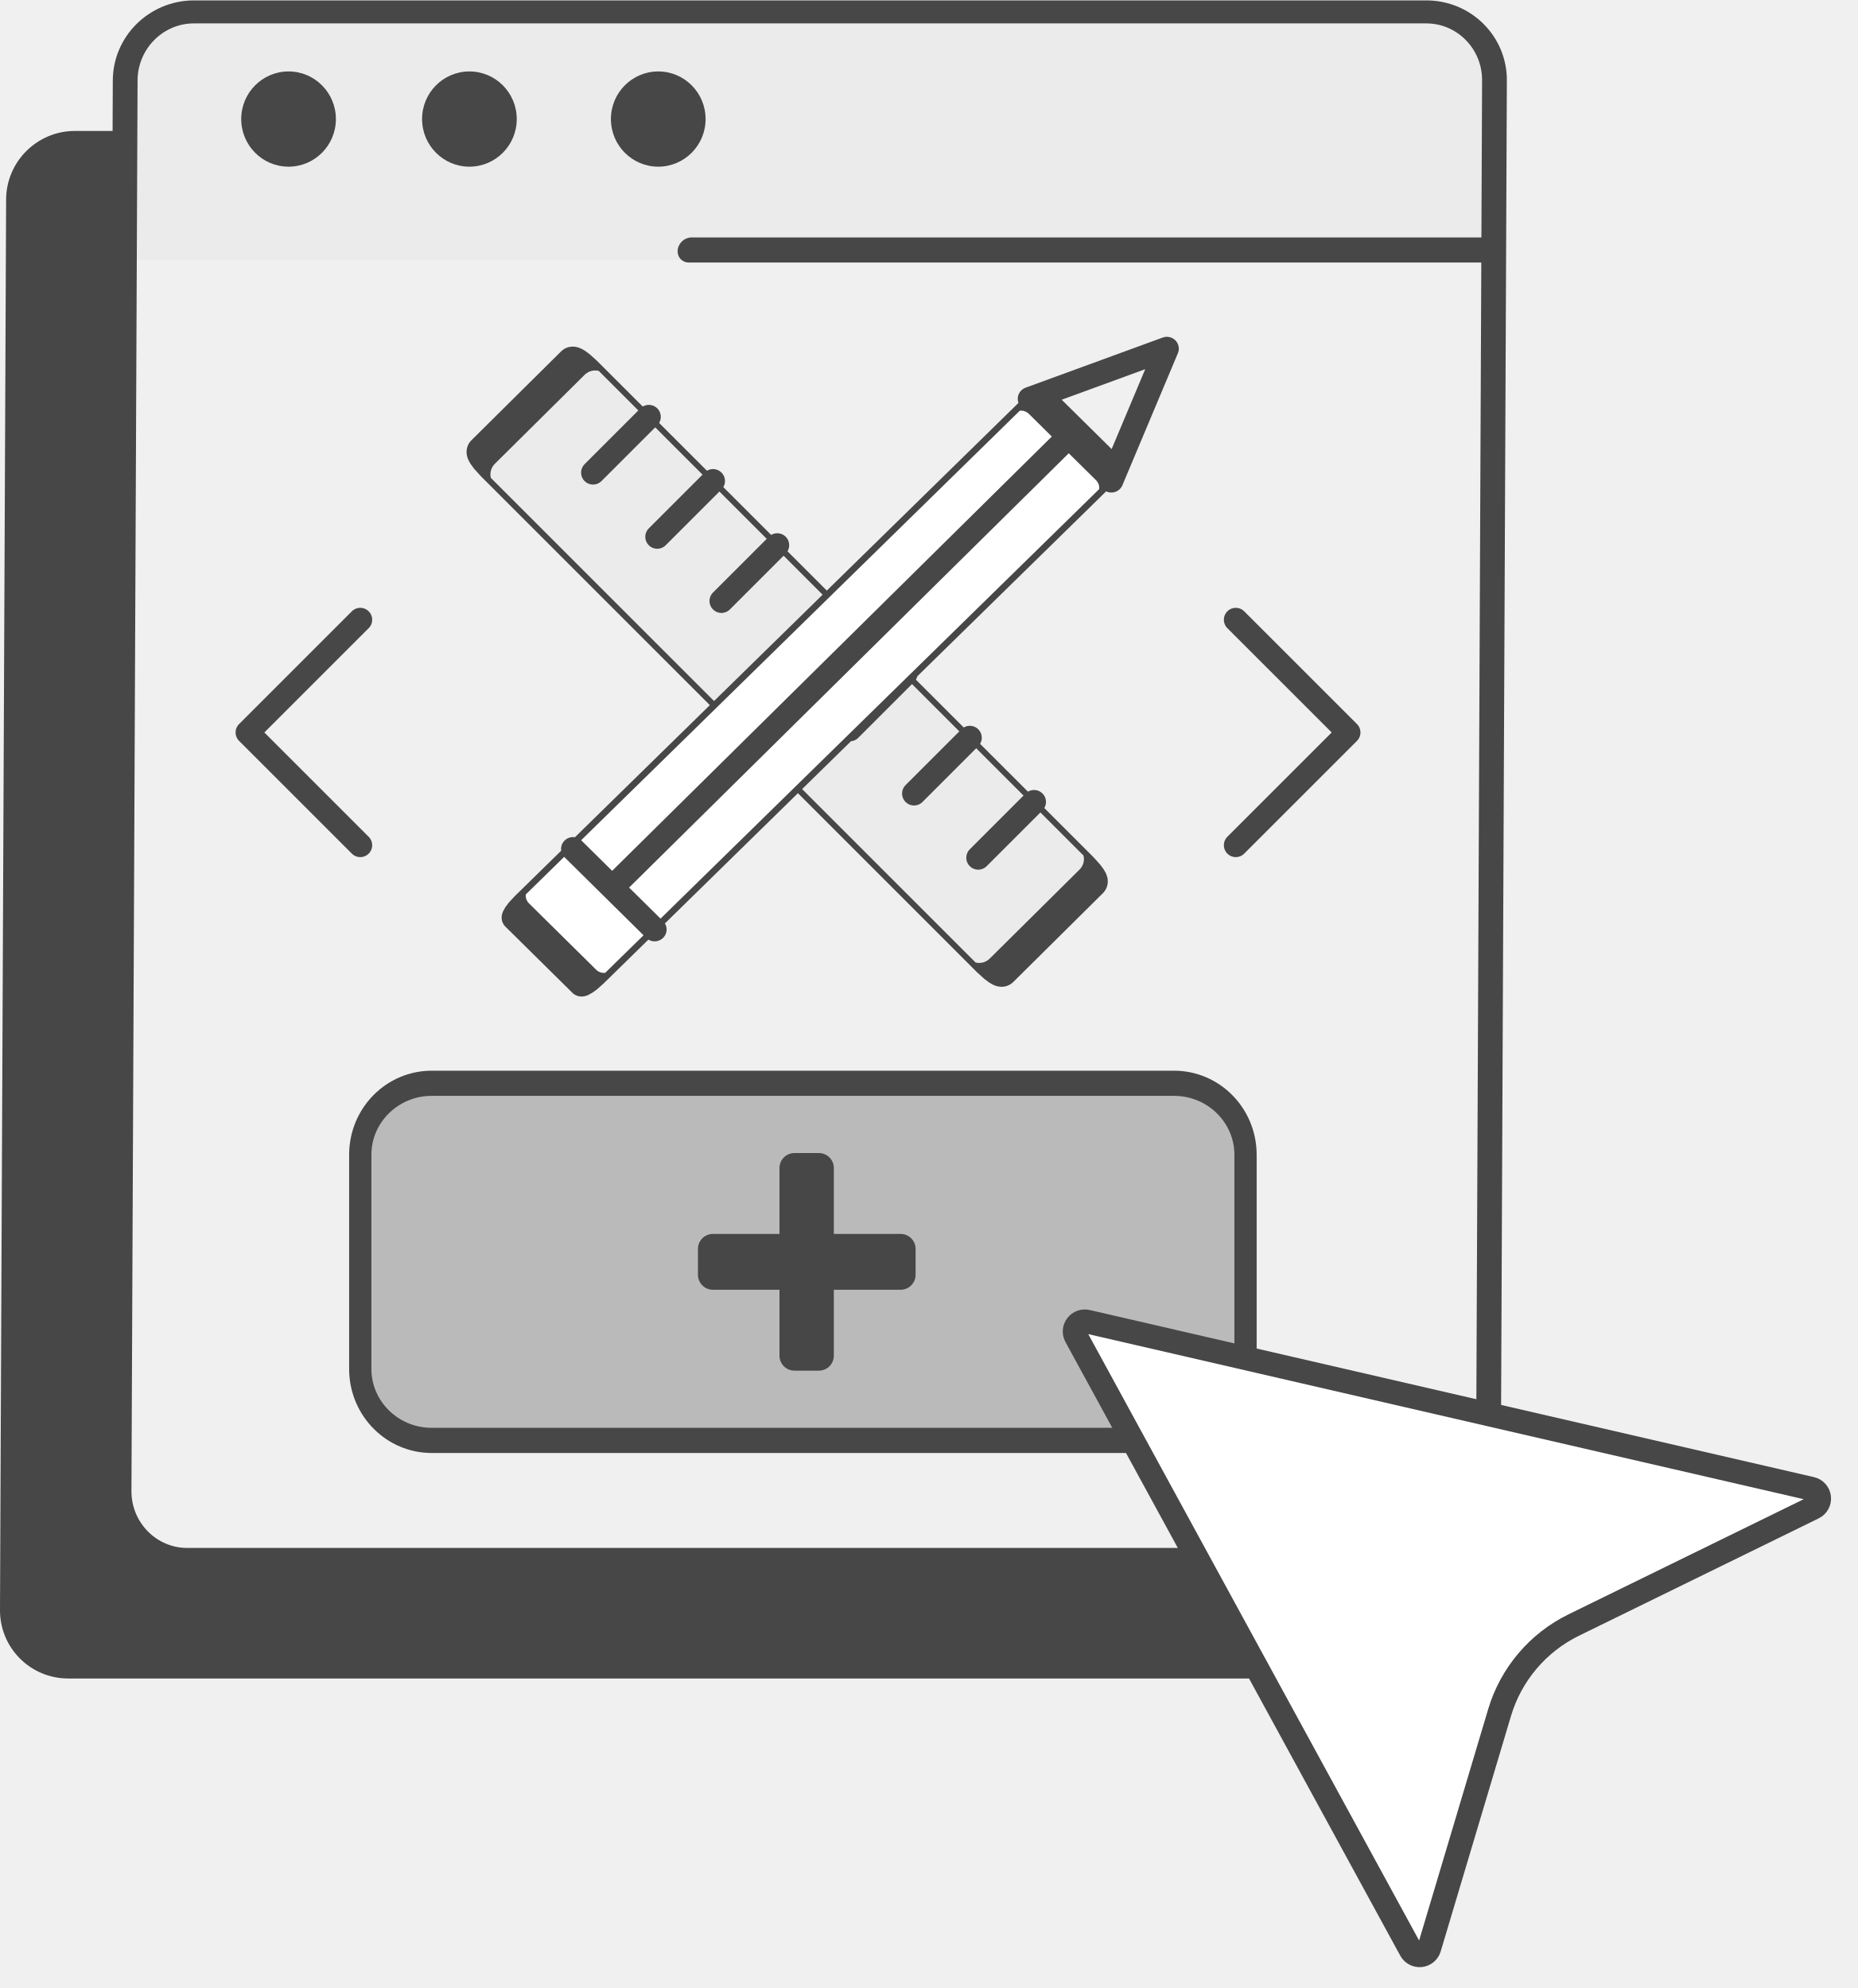
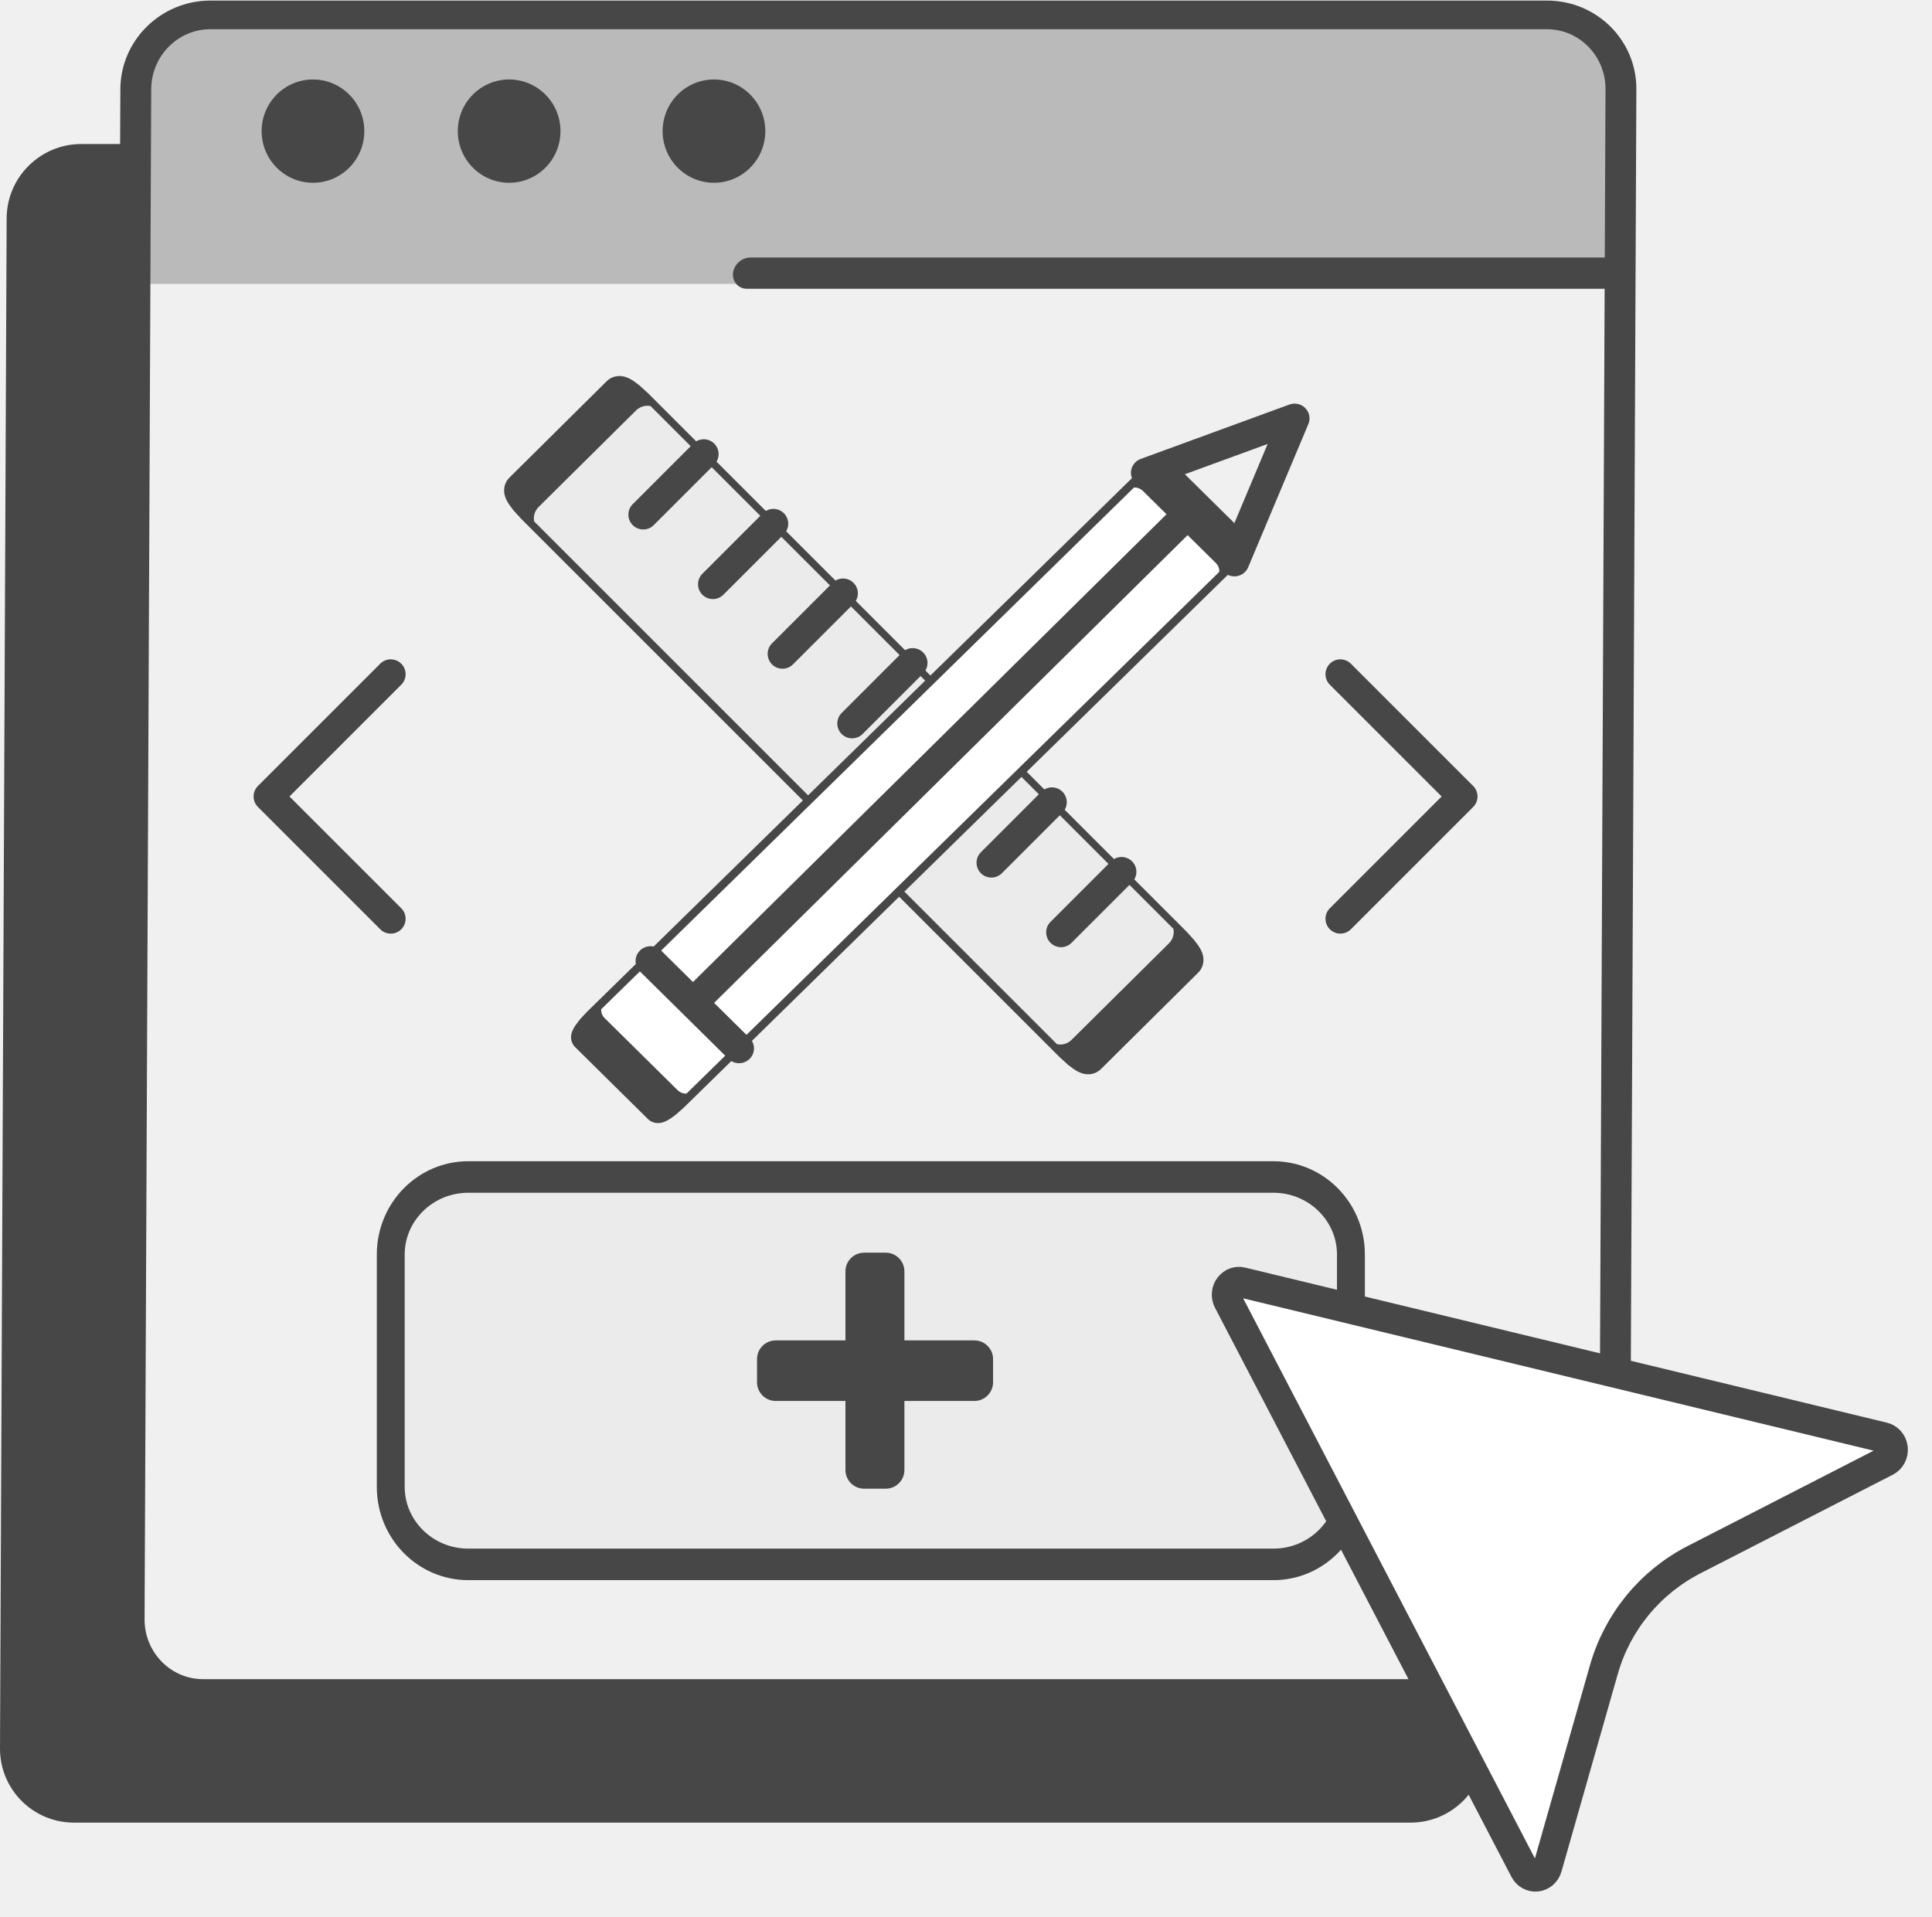
- <svg xmlns="http://www.w3.org/2000/svg" width="100%" height="100%" viewBox="0 0 156 167" version="1.1" xml:space="preserve" style="fill-rule:evenodd;clip-rule:evenodd;stroke-linecap:round;stroke-linejoin:round;stroke-miterlimit:1.5;">
-   <g transform="matrix(1,0,0,1,-633.096,-178.07)">
-     <g transform="matrix(1,0,0,1,113.353,72.0317)">
-       <g>
-         <g transform="matrix(1,0,0,1,0,-72.1881)">
-           <path d="M530.192,200.056L530.257,184.977C530.271,181.803 532.859,179.227 536.032,179.227L639.532,179.227C642.706,179.227 645.271,181.803 645.257,184.977L645.192,200.056L530.192,200.056Z" style="fill:rgb(235,235,235);" />
-         </g>
-         <g transform="matrix(1,0,-0.00403055,0.928571,161.088,-68.6759)">
-           <path d="M475,329.231L475,333.808C475,337.225 472.424,340 469.25,340L365.75,340C362.576,340 360,337.225 360,333.808L360,206.192C360,202.775 362.576,200 365.75,200L369.957,200L369.957,323.038C369.957,326.456 372.533,329.231 375.707,329.231L475,329.231Z" style="fill:rgb(71,71,71);" />
-         </g>
-         <g transform="matrix(1,0,-0.00403055,0.928571,171.088,-78.6759)">
-           <path d="M475,206.192L475,333.808C475,337.225 472.424,340 469.25,340L365.75,340C362.576,340 360,337.225 360,333.808L360,206.192C360,202.775 362.576,200 365.75,200L469.25,200C472.424,200 475,202.775 475,206.192Z" style="fill:none;stroke:rgb(71,71,71);stroke-width:2.08px;" />
-         </g>
-         <g transform="matrix(0.707107,0.707107,-0.707107,0.707107,286.175,-366.8)">
-           <g transform="matrix(0.535378,5.55112e-17,-0.000411035,0.0946957,362.445,136.476)">
-             <path d="M475,214L475,326C475,333.727 473.89,340 472.524,340L362.476,340C361.11,340 360,333.727 360,326L360,214C360,206.273 361.11,200 362.476,200L472.524,200C473.89,200 475,206.273 475,214Z" style="fill:rgb(235,235,235);stroke:rgb(71,71,71);stroke-width:5.21px;" />
+ <svg xmlns="http://www.w3.org/2000/svg" width="100%" height="100%" viewBox="0 0 130 129" version="1.1" xml:space="preserve" style="fill-rule:evenodd;clip-rule:evenodd;stroke-linecap:round;stroke-linejoin:round;stroke-miterlimit:1.5;">
+   <g transform="matrix(1,0,0,1,-640.018,-1277.49)">
+     <g transform="matrix(1,0,0,1,0,1095.14)">
+       <g transform="matrix(0.868979,0,0,0.868979,190.324,92.9105)">
+         <g transform="matrix(1,0,0,1,-2.24545,-2.95949)">
+           <g transform="matrix(1,0,0,1,0,-72.1881)">
+             <path d="M530.192,200.056L530.257,184.977C530.271,181.803 532.859,179.227 536.032,179.227L639.532,179.227C642.706,179.227 645.271,181.803 645.257,184.977L645.192,200.056L530.192,200.056Z" style="fill:rgb(186,186,186);" />
          </g>
-           <g>
-             <g transform="matrix(1.54301,0,0,1.54301,-303.881,-84.3911)">
-               <path d="M561.68,155.415L561.68,159.711" style="fill:none;stroke:rgb(71,71,71);stroke-width:1.3px;stroke-miterlimit:1;" />
+           <g transform="matrix(1,0,-0.00403055,0.928571,161.088,-68.6759)">
+             <path d="M475,329.231L475,333.808C475,337.225 472.424,340 469.25,340L365.75,340C362.576,340 360,337.225 360,333.808L360,206.192C360,202.775 362.576,200 365.75,200L369.957,200L369.957,323.038C369.957,326.456 372.533,329.231 375.707,329.231L475,329.231Z" style="fill:rgb(71,71,71);" />
+           </g>
+           <g transform="matrix(1,0,-0.00403055,0.928571,171.088,-78.6759)">
+             <path d="M475,206.192L475,333.808C475,337.225 472.424,340 469.25,340L365.75,340C362.576,340 360,337.225 360,333.808L360,206.192C360,202.775 362.576,200 365.75,200L469.25,200C472.424,200 475,202.775 475,206.192Z" style="fill:none;stroke:rgb(71,71,71);stroke-width:2.39px;" />
+           </g>
+           <g transform="matrix(0.707107,0.707107,-0.707107,0.707107,286.175,-366.8)">
+             <g transform="matrix(0.535378,5.55112e-17,-0.000411035,0.0946957,362.445,136.476)">
+               <path d="M475,214L475,326C475,333.727 473.89,340 472.524,340L362.476,340C361.11,340 360,333.727 360,326L360,214C360,206.273 361.11,200 362.476,200L472.524,200C473.89,200 475,206.273 475,214Z" style="fill:rgb(235,235,235);stroke:rgb(71,71,71);stroke-width:5.99px;" />
            </g>
-             <g transform="matrix(1.54301,0,0,1.54301,-296.256,-84.3911)">
-               <path d="M561.68,155.415L561.68,159.711" style="fill:none;stroke:rgb(71,71,71);stroke-width:1.3px;stroke-miterlimit:1;" />
+             <g>
+               <g transform="matrix(1.54301,0,0,1.54301,-303.881,-84.3911)">
+                 <path d="M561.68,155.415L561.68,159.711" style="fill:none;stroke:rgb(71,71,71);stroke-width:1.49px;stroke-miterlimit:1;" />
+               </g>
+               <g transform="matrix(1.54301,0,0,1.54301,-296.256,-84.3911)">
+                 <path d="M561.68,155.415L561.68,159.711" style="fill:none;stroke:rgb(71,71,71);stroke-width:1.49px;stroke-miterlimit:1;" />
+               </g>
+               <g transform="matrix(1.54301,0,0,1.54301,-288.631,-84.3911)">
+                 <path d="M561.68,155.415L561.68,159.711" style="fill:none;stroke:rgb(71,71,71);stroke-width:1.49px;stroke-miterlimit:1;" />
+               </g>
+               <g transform="matrix(1.54301,0,0,1.54301,-281.006,-84.3911)">
+                 <path d="M561.68,155.415L561.68,159.711" style="fill:none;stroke:rgb(71,71,71);stroke-width:1.49px;stroke-miterlimit:1;" />
+               </g>
+               <g transform="matrix(1.54301,0,0,1.54301,-273.381,-84.3911)">
+                 <path d="M561.68,155.415L561.68,159.711" style="fill:none;stroke:rgb(71,71,71);stroke-width:1.49px;stroke-miterlimit:1;" />
+               </g>
+               <g transform="matrix(1.54301,0,0,1.54301,-265.756,-84.3911)">
+                 <path d="M561.68,155.415L561.68,159.711" style="fill:none;stroke:rgb(71,71,71);stroke-width:1.49px;stroke-miterlimit:1;" />
+               </g>
+               <g transform="matrix(1.54301,0,0,1.54301,-258.131,-84.3911)">
+                 <path d="M561.68,155.415L561.68,159.711" style="fill:none;stroke:rgb(71,71,71);stroke-width:1.49px;stroke-miterlimit:1;" />
+               </g>
            </g>
-             <g transform="matrix(1.54301,0,0,1.54301,-288.631,-84.3911)">
-               <path d="M561.68,155.415L561.68,159.711" style="fill:none;stroke:rgb(71,71,71);stroke-width:1.3px;stroke-miterlimit:1;" />
+           </g>
+           <g transform="matrix(0.60385,0,-0.0620576,0.60385,237.803,-2.78931)">
+             <path d="M585,215L696,215" style="fill:none;stroke:rgb(71,71,71);stroke-width:4.01px;" />
+           </g>
+           <g transform="matrix(1,0,0,1.13017,-60,-130.711)">
+             <path d="M684.349,295.309L684.349,311.236C684.349,314.166 681.66,316.545 678.349,316.545L616,316.545C612.689,316.545 610,314.166 610,311.236L610,295.309C610,292.379 612.689,290 616,290L678.349,290C681.66,290 684.349,292.379 684.349,295.309Z" style="fill:rgb(235,235,235);stroke:rgb(71,71,71);stroke-width:2.16px;" />
+           </g>
+           <g transform="matrix(0.836075,0,0,0.875618,36.9263,-66.745)">
+             <path d="M692.499,310.577C692.054,310.474 691.586,310.629 691.304,310.974C691.021,311.319 690.976,311.789 691.188,312.177C695.943,320.895 713.596,353.259 718.644,362.514C718.865,362.919 719.323,363.155 719.799,363.108C720.275,363.062 720.674,362.743 720.805,362.304C722.017,358.244 724.347,350.438 726.026,344.812C727.281,340.61 730.304,337.093 734.376,335.099C740.03,332.331 748.017,328.42 752.198,326.372C752.633,326.159 752.883,325.71 752.826,325.247C752.768,324.784 752.414,324.403 751.939,324.294C740.816,321.727 702.654,312.92 692.499,310.577Z" style="fill:white;stroke:rgb(71,71,71);stroke-width:2.69px;" />
+           </g>
+           <g transform="matrix(0.279711,0.279711,-0.279711,0.279711,417.084,-120.801)">
+             <path d="M770,294.811L736.144,294.811L736.144,260.955" style="fill:none;stroke:rgb(71,71,71);stroke-width:5.82px;" />
+           </g>
+           <g transform="matrix(-0.279711,0.279711,0.279711,0.279711,756.446,-120.801)">
+             <path d="M770,294.811L736.144,294.811L736.144,260.955" style="fill:none;stroke:rgb(71,71,71);stroke-width:5.82px;" />
+           </g>
+           <g transform="matrix(0.394979,0,0,0.394979,282.019,119.535)">
+             <path d="M771.273,257.337C769.249,257.337 767.609,255.696 767.609,253.673C767.609,248.621 767.609,240.135 767.609,240.135L753.936,240.135C751.912,240.135 750.272,238.495 750.272,236.471C750.272,235.026 750.272,233.37 750.272,231.925C750.272,229.901 751.912,228.261 753.936,228.261C759.023,228.261 767.609,228.261 767.609,228.261L767.609,214.724C767.609,212.7 769.249,211.06 771.273,211.06C772.623,211.06 774.152,211.06 775.503,211.06C777.526,211.06 779.167,212.7 779.167,214.724C779.167,219.775 779.167,228.261 779.167,228.261L792.885,228.261C794.908,228.261 796.549,229.901 796.549,231.925C796.549,233.37 796.549,235.026 796.549,236.471C796.549,238.495 794.908,240.135 792.885,240.135L779.167,240.135L779.167,253.673C779.167,255.696 777.526,257.337 775.503,257.337C774.152,257.337 772.623,257.337 771.273,257.337Z" style="fill:rgb(71,71,71);fill-rule:nonzero;" />
+           </g>
+           <g transform="matrix(1.13591,0,0,1.14286,-141.544,-122.247)">
+             <g transform="matrix(1.4,0,0,1.4,-240,-82)">
+               <circle cx="602.5" cy="207.5" r="2.5" style="fill:rgb(71,71,71);" />
            </g>
-             <g transform="matrix(1.54301,0,0,1.54301,-281.006,-84.3911)">
-               <path d="M561.68,155.415L561.68,159.711" style="fill:none;stroke:rgb(71,71,71);stroke-width:1.3px;stroke-miterlimit:1;" />
+             <g transform="matrix(1.4,0,0,1.4,-226.628,-82)">
+               <circle cx="602.5" cy="207.5" r="2.5" style="fill:rgb(71,71,71);" />
            </g>
-             <g transform="matrix(1.54301,0,0,1.54301,-273.381,-84.3911)">
-               <path d="M561.68,155.415L561.68,159.711" style="fill:none;stroke:rgb(71,71,71);stroke-width:1.3px;stroke-miterlimit:1;" />
-             </g>
-             <g transform="matrix(1.54301,0,0,1.54301,-265.756,-84.3911)">
-               <path d="M561.68,155.415L561.68,159.711" style="fill:none;stroke:rgb(71,71,71);stroke-width:1.3px;stroke-miterlimit:1;" />
-             </g>
-             <g transform="matrix(1.54301,0,0,1.54301,-258.131,-84.3911)">
-               <path d="M561.68,155.415L561.68,159.711" style="fill:none;stroke:rgb(71,71,71);stroke-width:1.3px;stroke-miterlimit:1;" />
+             <g transform="matrix(1.4,0,0,1.4,-212.666,-82)">
+               <circle cx="602.5" cy="207.5" r="2.5" style="fill:rgb(71,71,71);" />
            </g>
          </g>
        </g>
-         <g transform="matrix(0.60385,0,-0.0620576,0.60385,237.803,-2.78931)">
-           <path d="M585,215L696,215" style="fill:none;stroke:rgb(71,71,71);stroke-width:3.49px;" />
+         <g transform="matrix(0.957741,0,0,0.946238,26.6148,11.3416)">
+           <g>
+             <g transform="matrix(0.0640499,0.0640499,-0.327936,0.325102,647.937,46.9716)">
+               <path d="M475,202.256L475,337.744C475,338.989 469.847,340 463.5,340L371.5,340C365.153,340 360,338.989 360,337.744L360,202.256C360,201.011 365.153,200 371.5,200L463.5,200C469.847,200 475,201.011 475,202.256Z" style="fill:white;stroke:rgb(71,71,71);stroke-width:7.29px;" />
+             </g>
+             <g transform="matrix(0.894546,0,0,0.894546,65.4372,14.4192)">
+               <path d="M562.606,183.674L607.506,138.774" style="fill:none;stroke:rgb(71,71,71);stroke-width:2.7px;stroke-miterlimit:1;" />
+             </g>
+             <g transform="matrix(0.894546,0,0,0.894546,65.4372,14.4192)">
+               <path d="M603.377,135.333L616.816,130.357L611.376,143.461" style="fill:none;stroke:rgb(71,71,71);stroke-width:2.7px;stroke-miterlimit:1;" />
+             </g>
+           </g>
+           <path d="M565.137,175.441L572.292,182.596" style="fill:none;stroke:rgb(71,71,71);stroke-width:2.42px;stroke-miterlimit:1;" />
        </g>
-         <g transform="matrix(1,0,0,1.13017,-60,-130.711)">
-           <path d="M684.349,295.309L684.349,311.236C684.349,314.166 681.66,316.545 678.349,316.545L616,316.545C612.689,316.545 610,314.166 610,311.236L610,295.309C610,292.379 612.689,290 616,290L678.349,290C681.66,290 684.349,292.379 684.349,295.309Z" style="fill:rgb(186,186,186);stroke:rgb(71,71,71);stroke-width:1.87px;" />
-         </g>
-         <g transform="matrix(1,0,0,1,-80.8013,-93.3648)">
-           <path d="M691.842,310.425C691.516,310.35 691.176,310.473 690.974,310.739C690.772,311.006 690.745,311.366 690.905,311.659C695.308,319.732 714.465,354.852 719.024,363.21C719.188,363.511 719.517,363.684 719.858,363.648C720.199,363.612 720.485,363.375 720.583,363.046C721.813,358.928 724.704,349.242 726.489,343.261C727.448,340.051 729.704,337.387 732.712,335.914C738.628,333.017 748.515,328.176 752.851,326.052C753.174,325.894 753.362,325.55 753.321,325.193C753.28,324.835 753.019,324.543 752.668,324.462C742.373,322.086 701.084,312.558 691.842,310.425Z" style="fill:white;stroke:rgb(71,71,71);stroke-width:2px;" />
-         </g>
-         <g transform="matrix(0.279711,0.279711,-0.279711,0.279711,417.084,-120.801)">
-           <path d="M770,294.811L736.144,294.811L736.144,260.955" style="fill:none;stroke:rgb(71,71,71);stroke-width:5.06px;" />
-         </g>
-         <g transform="matrix(-0.279711,0.279711,0.279711,0.279711,756.446,-120.801)">
-           <path d="M770,294.811L736.144,294.811L736.144,260.955" style="fill:none;stroke:rgb(71,71,71);stroke-width:5.06px;" />
-         </g>
-         <g transform="matrix(0.394979,0,0,0.394979,282.019,119.535)">
-           <path d="M770.792,257.337C769.948,257.337 769.138,257.001 768.541,256.404C767.944,255.807 767.609,254.997 767.609,254.153C767.609,249.18 767.609,240.135 767.609,240.135L753.455,240.135C751.697,240.135 750.272,238.71 750.272,236.951C750.272,235.246 750.272,233.151 750.272,231.445C750.272,229.687 751.697,228.261 753.455,228.261C758.461,228.261 767.609,228.261 767.609,228.261L767.609,214.243C767.609,213.399 767.944,212.589 768.541,211.992C769.138,211.395 769.948,211.06 770.792,211.06C772.409,211.06 774.366,211.06 775.983,211.06C776.827,211.06 777.637,211.395 778.234,211.992C778.831,212.589 779.167,213.399 779.167,214.243C779.167,219.216 779.167,228.261 779.167,228.261L793.365,228.261C795.123,228.261 796.549,229.687 796.549,231.445C796.549,233.151 796.549,235.246 796.549,236.951C796.549,238.71 795.123,240.135 793.365,240.135C788.348,240.135 779.167,240.135 779.167,240.135L779.167,254.153C779.167,254.997 778.831,255.807 778.234,256.404C777.637,257.001 776.827,257.337 775.983,257.337C774.366,257.337 772.409,257.337 770.792,257.337Z" style="fill:rgb(71,71,71);fill-rule:nonzero;" />
-         </g>
-         <g transform="matrix(1.13591,0,0,1.14286,-141.544,-122.247)">
-           <g transform="matrix(1.4,0,0,1.4,-240,-82)">
-             <circle cx="602.5" cy="207.5" r="2.5" style="fill:rgb(71,71,71);" />
-           </g>
-           <g transform="matrix(1.4,0,0,1.4,-226.628,-82)">
-             <circle cx="602.5" cy="207.5" r="2.5" style="fill:rgb(71,71,71);" />
-           </g>
-           <g transform="matrix(1.4,0,0,1.4,-212.666,-82)">
-             <circle cx="602.5" cy="207.5" r="2.5" style="fill:rgb(71,71,71);" />
-           </g>
-         </g>
-       </g>
-       <g transform="matrix(0.957741,0,0,0.946238,26.6148,11.3416)">
-         <g>
-           <g transform="matrix(0.0640499,0.0640499,-0.327936,0.325102,647.937,46.9716)">
-             <path d="M475,202.256L475,337.744C475,338.989 469.847,340 463.5,340L371.5,340C365.153,340 360,338.989 360,337.744L360,202.256C360,201.011 365.153,200 371.5,200L463.5,200C469.847,200 475,201.011 475,202.256Z" style="fill:white;stroke:rgb(71,71,71);stroke-width:6.33px;" />
-           </g>
-           <g transform="matrix(0.894546,0,0,0.894546,65.4372,14.4192)">
-             <path d="M562.606,183.674L607.506,138.774" style="fill:none;stroke:rgb(71,71,71);stroke-width:2.35px;stroke-miterlimit:1;" />
-           </g>
-           <g transform="matrix(0.894546,0,0,0.894546,65.4372,14.4192)">
-             <path d="M603.377,135.333L616.816,130.357L611.376,143.461" style="fill:none;stroke:rgb(71,71,71);stroke-width:2.35px;stroke-miterlimit:1;" />
-           </g>
-         </g>
-         <path d="M565.137,175.441L572.292,182.596" style="fill:none;stroke:rgb(71,71,71);stroke-width:2.1px;stroke-miterlimit:1;" />
      </g>
    </g>
  </g>
</svg>
